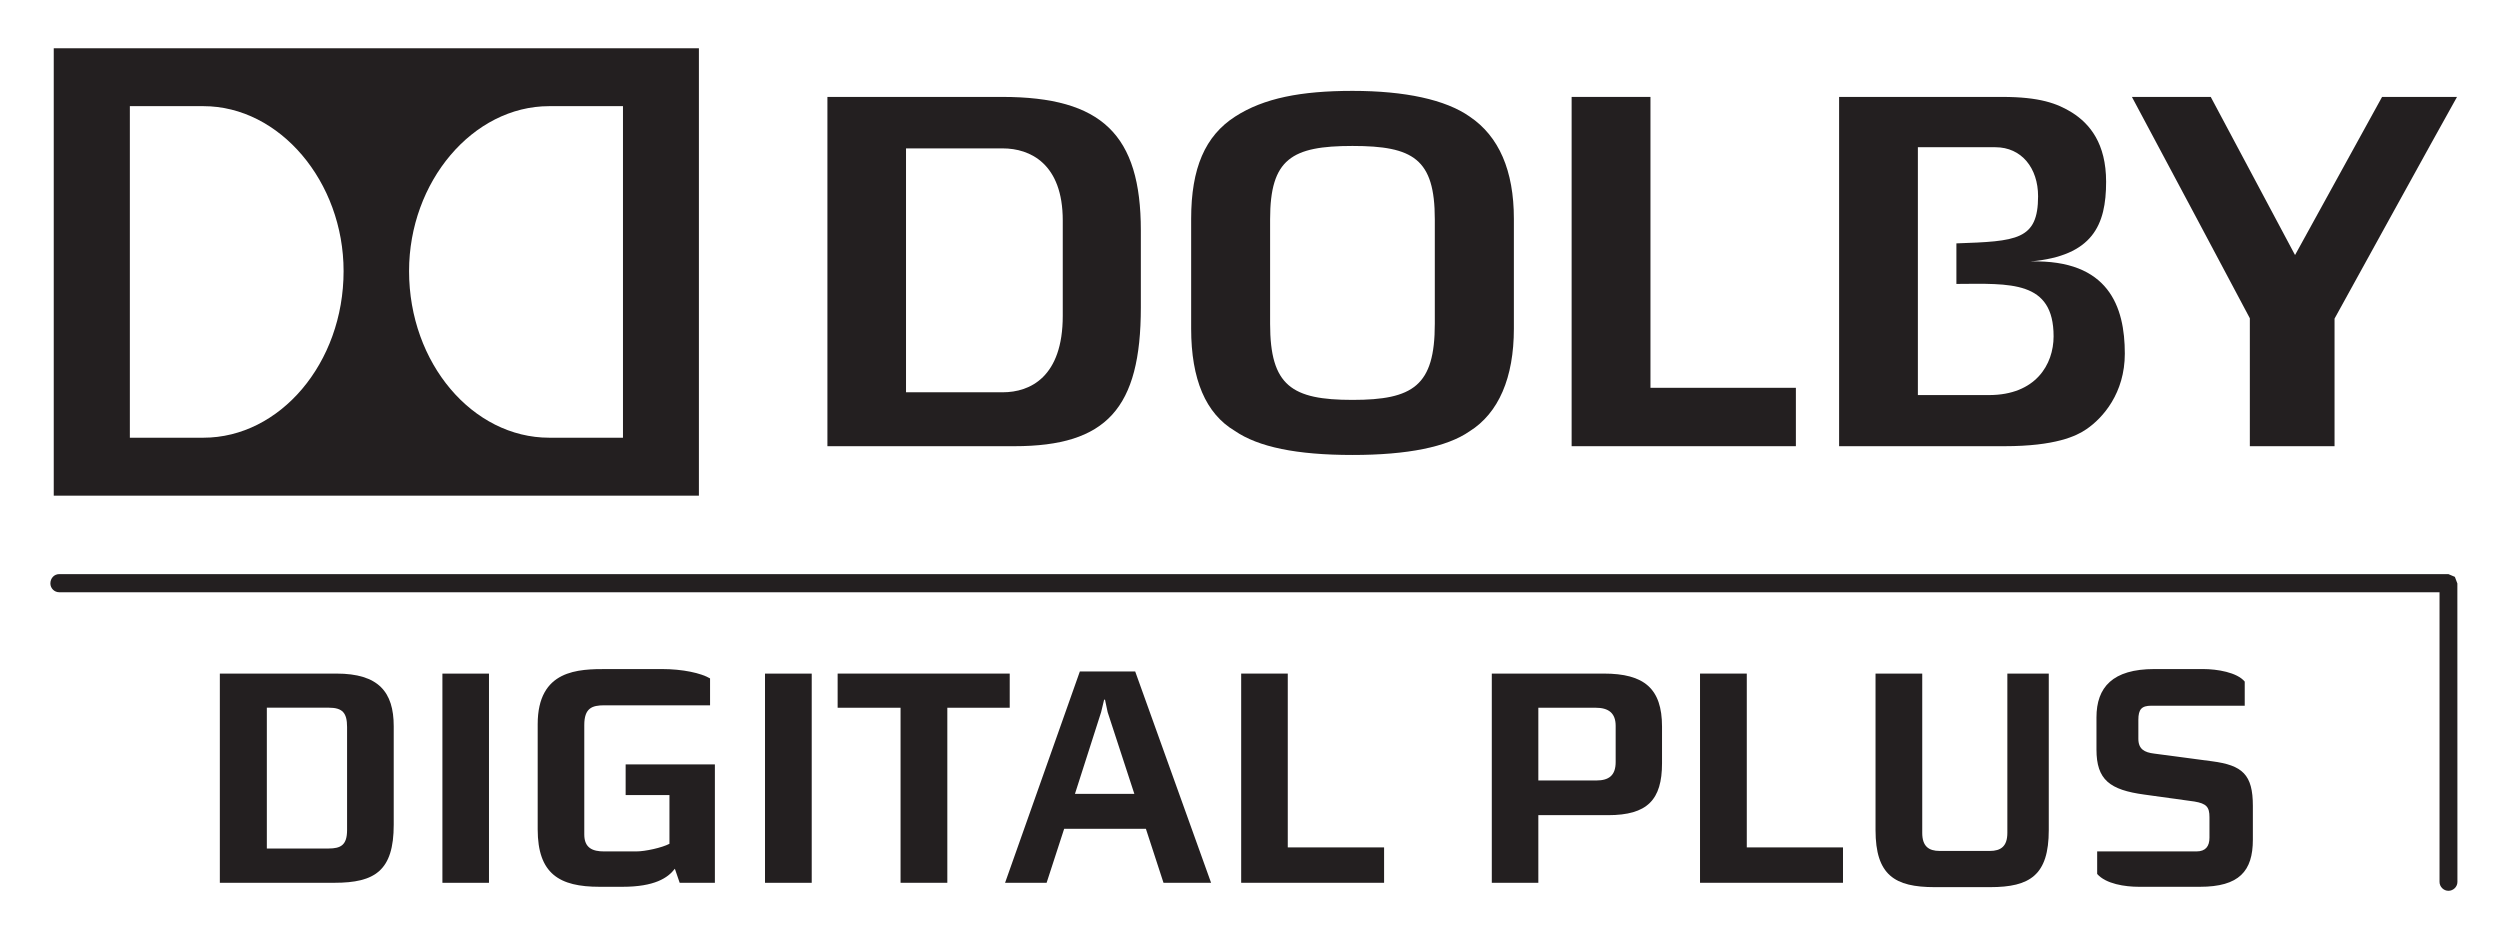
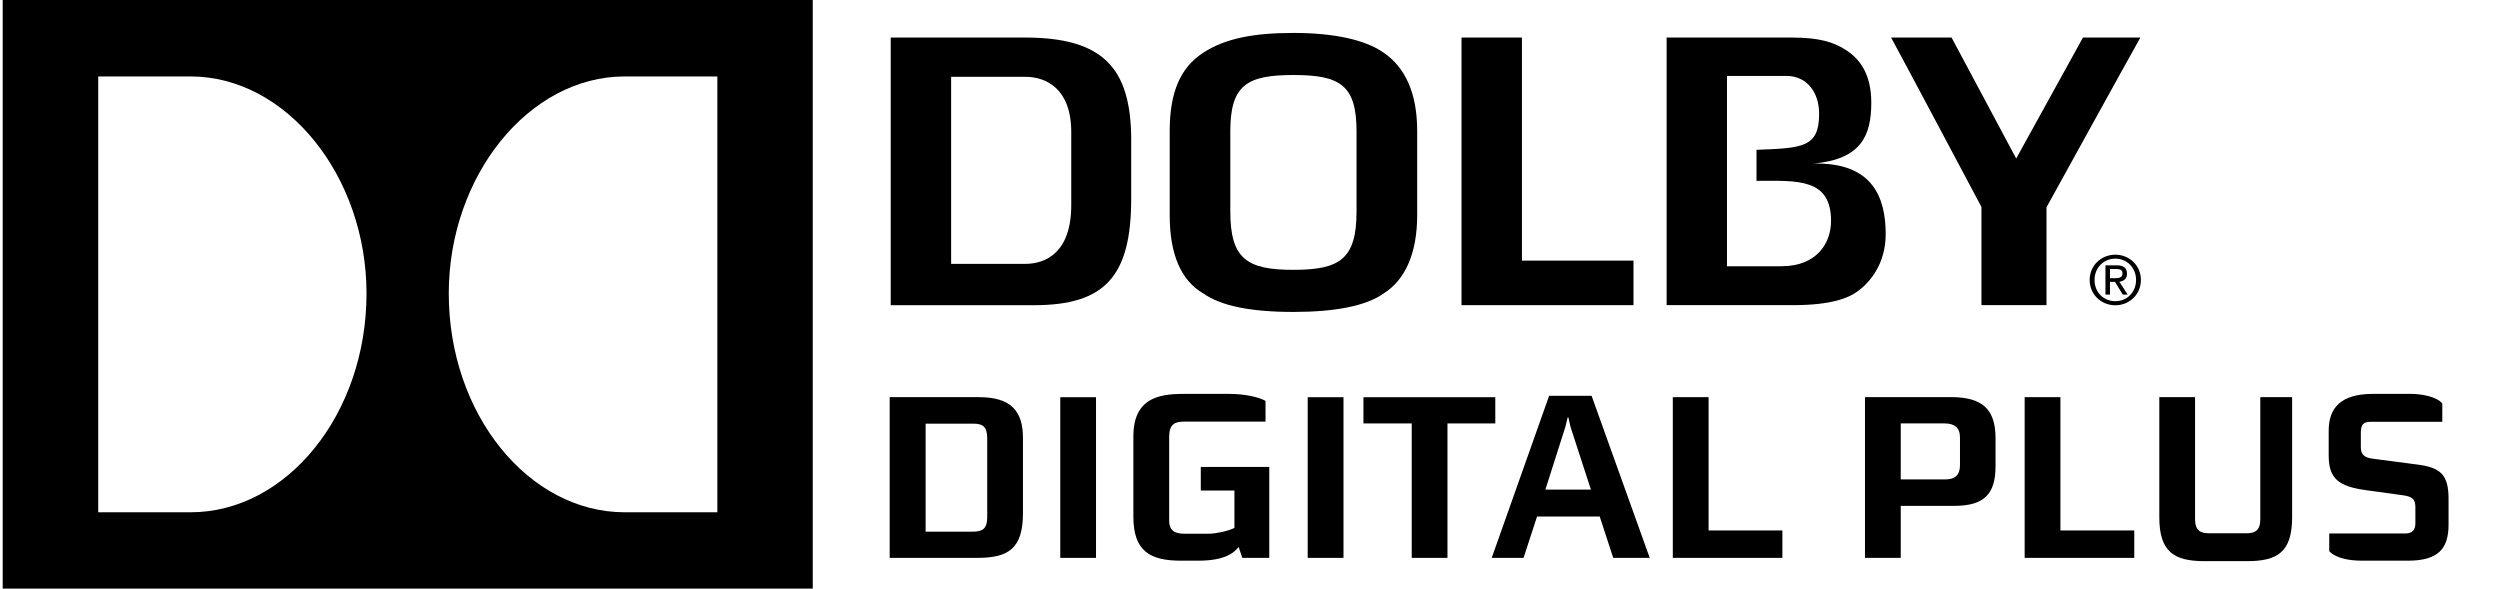
- <svg xmlns="http://www.w3.org/2000/svg" width="53.79" height="20.13" id="svg3080" version="1.1">
-   <defs id="defs3082">
-     </defs>
-   <g id="layer1" transform="translate(-276.9621,-481.2966)">
-     <g id="g80" transform="matrix(1.25,0,0,-1.25,284.4297,496.9394)">
-       <path d="m 0,0 c 0,0.242 -0.077,0.333 -0.314,0.333 l -1.067,0 0,-2.424 1.062,0 C -0.106,-2.091 0,-2.03 0,-1.774 L 0,0 z m -0.217,-2.681 -1.973,0 0,3.601 2.007,0 c 0.725,0 0.986,-0.317 0.986,-0.906 l 0,-1.696 c 0,-0.791 -0.324,-0.999 -1.02,-0.999" style="fill:#231f20;fill-opacity:1;fill-rule:nonzero;stroke:none" id="path82" />
-     </g>
-     <path d="m 286.481,500.291 1.002,0 0,-4.501 -1.002,0 0,4.501 z" style="fill:#231f20;fill-opacity:1;fill-rule:nonzero;stroke:none" id="path84" />
-     <g id="g86" transform="matrix(1.25,0,0,-1.25,291.586,500.2906)">
-       <path d="m 0,0 -0.083,0.242 c -0.119,-0.158 -0.35,-0.311 -0.901,-0.311 l -0.396,0 c -0.689,0 -1.064,0.221 -1.064,0.99 l 0,1.808 c 0,0.944 0.704,0.95 1.194,0.95 l 0.943,0 c 0.359,0 0.674,-0.069 0.83,-0.161 l 0,-0.463 -1.819,0 c -0.213,0 -0.346,-0.048 -0.346,-0.34 l 0,-1.884 c 0,-0.235 0.148,-0.291 0.338,-0.291 l 0.559,0 c 0.152,0 0.438,0.063 0.569,0.131 l 0,0.839 -0.754,0 0,0.528 1.536,0 L 0.606,0 0,0" style="fill:#231f20;fill-opacity:1;fill-rule:nonzero;stroke:none" id="path88" />
-     </g>
-     <path d="m 293.422,500.291 1.005,0 0,-4.501 -1.005,0 0,4.501 z" style="fill:#231f20;fill-opacity:1;fill-rule:nonzero;stroke:none" id="path90" />
-     <g id="g92" transform="matrix(1.25,0,0,-1.25,297.3447,496.5244)">
-       <path d="m 0,0 0,-3.013 -0.805,0 0,3.013 -1.083,0 0,0.588 2.962,0 0,-0.588" style="fill:#231f20;fill-opacity:1;fill-rule:nonzero;stroke:none" id="path94" />
-     </g>
-     <g id="g96" transform="matrix(1.25,0,0,-1.25,300.7947,496.6207)">
-       <path d="m 0,0 -0.046,0.216 -0.015,0 L -0.113,0 l -0.45,-1.405 1.022,0 L 0,0 z m 0.961,-2.936 -0.303,0.929 -1.407,0 -0.302,-0.929 -0.715,0 1.287,3.637 0.953,0 1.306,-3.637" style="fill:#231f20;fill-opacity:1;fill-rule:nonzero;stroke:none" id="path98" />
-     </g>
-     <g id="g100" transform="matrix(1.25,0,0,-1.25,303.6672,500.2906)">
-       <path d="m 0,0 0,3.601 0.802,0 0,-2.992 1.658,0 0,-0.609" style="fill:#231f20;fill-opacity:1;fill-rule:nonzero;stroke:none" id="path102" />
-     </g>
-     <g id="g104" transform="matrix(1.25,0,0,-1.25,311.7247,496.9131)">
-       <path d="m 0,0 c 0,0.221 -0.125,0.311 -0.344,0.311 l -0.987,0 0,-1.252 0.998,0 C -0.115,-0.941 0,-0.853 0,-0.624 L 0,0 z m -0.13,-1.538 -1.201,0 0,-1.164 -0.801,0 0,3.601 1.928,0 c 0.694,0 1.002,-0.256 1.002,-0.912 l 0,-0.632 c 0,-0.63 -0.253,-0.893 -0.928,-0.893" style="fill:#231f20;fill-opacity:1;fill-rule:nonzero;stroke:none" id="path106" />
-     </g>
-     <g id="g108" transform="matrix(1.25,0,0,-1.25,313.5397,500.2906)">
-       <path d="m 0,0 0,3.601 0.805,0 0,-2.992 1.656,0 0,-0.609" style="fill:#231f20;fill-opacity:1;fill-rule:nonzero;stroke:none" id="path110" />
-     </g>
-     <g id="g112" transform="matrix(1.25,0,0,-1.25,319.781,500.3844)">
-       <path d="m 0,0 -0.954,0 c -0.689,0 -1.018,0.207 -1.018,0.983 l 0,2.693 0.804,0 0,-2.742 c 0,-0.23 0.11,-0.311 0.301,-0.311 l 0.861,0 c 0.193,0 0.303,0.081 0.303,0.311 l 0,2.742 0.713,0 0,-2.693 C 1.01,0.207 0.688,0 0,0" style="fill:#231f20;fill-opacity:1;fill-rule:nonzero;stroke:none" id="path114" />
-     </g>
-     <g id="g116" transform="matrix(1.25,0,0,-1.25,324.2947,500.3769)">
-       <path d="m 0,0 -1.048,0 c -0.242,0 -0.569,0.049 -0.72,0.221 l 0,0.388 1.71,0 c 0.157,0 0.223,0.089 0.223,0.235 l 0,0.355 c 0,0.174 -0.051,0.234 -0.26,0.269 L -0.954,1.587 C -1.553,1.668 -1.78,1.842 -1.78,2.363 l 0,0.553 c 0,0.519 0.278,0.832 0.997,0.832 l 0.839,0 c 0.239,0 0.584,-0.056 0.716,-0.216 l 0,-0.415 -1.607,0 c -0.168,0 -0.224,-0.062 -0.224,-0.243 l 0,-0.326 c 0,-0.179 0.105,-0.235 0.271,-0.255 L 0.207,2.161 C 0.734,2.092 0.912,1.932 0.912,1.393 l 0,-0.582 C 0.912,0.27 0.677,0 0,0" style="fill:#231f20;fill-opacity:1;fill-rule:nonzero;stroke:none" id="path118" />
-     </g>
-     <g id="g120" transform="matrix(1.25,0,0,-1.25,329.451,500.2719)">
-       <path d="m 0,0 0,4.986 -40.972,0 c -0.085,0 -0.152,0.07 -0.152,0.151 0,0.092 0.067,0.161 0.152,0.161 l 41.125,0 L 0.264,5.251 0.307,5.137 0.308,0 C 0.308,-0.084 0.237,-0.153 0.153,-0.153 0.071,-0.153 0,-0.084 0,0" style="fill:#231f20;fill-opacity:1;fill-rule:nonzero;stroke:none" id="path122" />
-     </g>
-     <g id="g124" transform="matrix(1.25,0,0,-1.25,328.2147,483.3819)">
-       <path d="M 0,0 -1.498,-2.722 -2.949,0 -4.306,0 c 0.251,-0.463 2.03,-3.81 2.03,-3.81 l 0,-2.202 1.458,0 0,2.196 c 0,0 1.846,3.353 2.108,3.816 L 0,0" style="fill:#231f20;fill-opacity:1;fill-rule:nonzero;stroke:none" id="path126" />
-     </g>
-     <g id="g128" transform="matrix(1.25,0,0,-1.25,290.366,490.7144)">
-       <path d="m 0,0 -1.27,0 c -1.315,0 -2.412,1.281 -2.412,2.868 0,1.537 1.097,2.839 2.412,2.839 L 0,5.707 0,0 z m -7.222,0 -1.266,0 0,5.707 1.266,0 c 1.314,0 2.413,-1.302 2.413,-2.839 C -4.809,1.281 -5.908,0 -7.222,0 m -2.576,-0.998 11.105,0 0,7.702 -11.105,0 0,-7.702 z" style="fill:#231f20;fill-opacity:1;fill-rule:nonzero;stroke:none" id="path130" />
-     </g>
-     <g id="g132" transform="matrix(1.25,0,0,-1.25,308.5847,483.8057)">
-       <path d="M 0,0 C -0.415,0.292 -1.113,0.443 -2.018,0.443 -2.903,0.443 -3.545,0.319 -4.039,0 -4.554,-0.332 -4.795,-0.886 -4.795,-1.759 l 0,-1.891 c 0,-0.873 0.251,-1.462 0.751,-1.759 0.404,-0.278 1.064,-0.415 2.026,-0.415 0.949,0 1.626,0.137 2.015,0.407 0.5,0.313 0.763,0.922 0.763,1.767 l 0,1.891 C 0.76,-0.928 0.503,-0.339 0,0 m -0.601,-3.567 c 0,-1.066 -0.372,-1.309 -1.417,-1.309 -1.046,0 -1.418,0.243 -1.418,1.309 l 0,1.8 c 0,1.04 0.372,1.262 1.418,1.262 1.045,0 1.417,-0.222 1.417,-1.262 l 0,-1.8" style="fill:#231f20;fill-opacity:1;fill-rule:nonzero;stroke:none" id="path134" />
-     </g>
-     <g id="g136" transform="matrix(1.25,0,0,-1.25,298.526,483.3819)">
-       <path d="m 0,0 -3.009,0 0,-6.012 3.218,0 c 1.588,0 2.177,0.651 2.177,2.39 l 0,1.323 C 2.386,-0.65 1.716,0 0,0 m 1.042,-3.768 c 0,-1.053 -0.562,-1.316 -1.033,-1.316 l -1.665,0 0,4.198 1.665,0 c 0.471,0 1.033,-0.263 1.033,-1.24 l 0,-1.642" style="fill:#231f20;fill-opacity:1;fill-rule:nonzero;stroke:none" id="path138" />
-     </g>
-     <g id="g140" transform="matrix(1.25,0,0,-1.25,312.4735,483.3819)">
-       <path d="m 0,0 -1.357,0 0,-6.012 3.86,0 0,1.005 -2.503,0" style="fill:#231f20;fill-opacity:1;fill-rule:nonzero;stroke:none" id="path142" />
-     </g>
-     <g id="g144" transform="matrix(1.25,0,0,-1.25,319.7572,489.7969)">
-       <path d="m 0,0 -1.224,0 0,4.266 1.334,0 c 0.451,0 0.735,-0.359 0.735,-0.844 0,-0.755 -0.367,-0.775 -1.406,-0.811 l 0,-0.698 C 0.368,1.919 1.112,1.975 1.112,1.011 1.112,0.527 0.804,0 0,0 M 0.718,2.3 C 1.785,2.397 2.016,2.925 2.016,3.671 2.016,4.33 1.736,4.669 1.429,4.863 1.173,5.022 0.868,5.132 0.228,5.132 l -2.808,0 0,-6.012 2.846,0 c 0.875,0 1.239,0.174 1.41,0.292 0.286,0.194 0.662,0.623 0.662,1.301 0,0.811 -0.279,1.621 -1.62,1.587" style="fill:#231f20;fill-opacity:1;fill-rule:nonzero;stroke:none" id="path146" />
-     </g>
-   </g>
+ <svg xmlns="http://www.w3.org/2000/svg" version="1.1" id="svg2" x="0px" y="0px" width="364.5px" height="85.816px" viewBox="0 0 364.5 85.816" enable-background="new 0 0 364.5 85.816" xml:space="preserve">
+   <path id="path239" d="M143.936,63.907c0-1.565-0.516-2.14-2.037-2.14h-6.941v15.747h6.91c1.393,0,2.068-0.44,2.068-2.101V63.907  L143.936,63.907z M142.512,81.337h-12.797V57.906h13.037c4.703,0,6.395,2.1,6.395,5.923v10.995  C149.146,79.952,147.055,81.337,142.512,81.337" />
+   <rect id="rect241" x="154.588" y="57.914" width="5.211" height="23.423" />
+   <path id="path243" d="M181.131,81.337l-0.539-1.589c-0.783,1.015-2.281,1.998-5.863,1.998h-2.572c-4.469,0-6.91-1.385-6.91-6.395  V63.593c0-6.088,4.574-6.166,7.756-6.166h6.131c2.336,0,4.365,0.448,5.379,1.022v3.02h-11.813c-1.389,0-2.234,0.331-2.234,2.234  v12.223c0,1.518,0.943,1.888,2.197,1.888h3.619c0.99,0,2.852-0.401,3.697-0.842v-5.451h-4.904v-3.444h9.984v13.261H181.131  L181.131,81.337z" />
+   <rect id="rect245" x="190.662" y="57.914" width="5.219" height="23.423" />
+   <polygon id="polygon247" points="211.041,61.736 211.041,81.337 205.83,81.337 205.83,61.736 198.791,61.736 198.791,57.914   218.014,57.914 218.014,61.736 " />
+   <path id="path249" d="M228.982,62.24l-0.314-1.385h-0.1l-0.338,1.385l-2.914,9.147h6.639L228.982,62.24z M235.207,81.337  l-1.967-6.025h-9.139l-1.967,6.025h-4.641l8.369-23.627h6.193l8.475,23.627H235.207z" />
+   <polygon id="polygon251" points="243.895,81.337 243.895,57.906 249.113,57.906 249.113,77.341 259.873,77.341 259.873,81.337 " />
+   <path id="path253" d="M285.766,63.797c0-1.455-0.811-2.061-2.227-2.061h-6.41V69.9h6.473c1.416,0,2.164-0.613,2.164-2.068V63.797z   M284.924,73.755h-7.795v7.582h-5.215V57.898h12.529c4.508,0,6.506,1.699,6.506,5.978v4.09  C290.949,72.024,289.313,73.755,284.924,73.755" />
+   <polygon id="polygon255" points="295.195,81.337 295.195,57.906 300.41,57.906 300.41,77.341 311.178,77.341 311.178,81.337 " />
+   <path id="path257" d="M327.631,81.816h-6.205c-4.459,0-6.598-1.36-6.598-6.402V57.898h5.213v17.854c0,1.495,0.709,1.998,1.959,1.998  h5.6c1.244,0,1.951-0.503,1.951-1.998V57.898h4.641v17.516C334.191,80.456,332.1,81.816,327.631,81.816" />
+   <path id="path259" d="M351.078,81.746h-6.803c-1.566,0-3.697-0.308-4.672-1.385v-2.58h11.105c1.021,0,1.455-0.534,1.455-1.494V73.99  c0-1.116-0.346-1.557-1.699-1.762l-5.576-0.771c-3.902-0.551-5.365-1.667-5.365-5.018v-3.634c0-3.383,1.811-5.38,6.482-5.38h5.441  c1.559,0,3.791,0.377,4.641,1.399v2.675h-10.43c-1.084,0-1.447,0.393-1.447,1.588v2.14c0,1.148,0.678,1.519,1.746,1.652l6.475,0.849  c3.42,0.44,4.568,1.495,4.568,5.011v3.752C357,80.016,355.482,81.746,351.078,81.746" />
+   <path id="path263" d="M303.697,5.474l-9.736,17.638l-9.424-17.638h-8.816c1.637,2.981,13.174,24.701,13.174,24.701v14.311h9.486  c0-1.938,0-14.264,0-14.264s11.986-21.743,13.686-24.748H303.697L303.697,5.474z" />
+   <path id="path265" d="M104.59,74.69H91.079c-13.974,0-25.649-14.267-25.649-31.898c0-17.138,11.675-31.647,25.649-31.647h13.511  V74.69z M27.789,74.69H14.322V11.146h13.466c13.967,0,25.65,14.509,25.65,31.647C53.439,60.424,41.756,74.69,27.789,74.69   M0.393,85.816H118.5V0H0.393V85.816z" />
+   <path id="path267" d="M201.686,7.645c-2.691-1.864-7.221-2.843-13.104-2.843c-5.75,0-9.926,0.787-13.119,2.867  c-3.352,2.146-4.92,5.772-4.92,11.42V31.37c0,5.687,1.631,9.506,4.889,11.413c2.627,1.828,6.904,2.697,13.15,2.697  c6.166,0,10.57-0.893,13.088-2.65c3.256-2.021,4.955-5.966,4.955-11.46V19.089C206.625,13.709,204.965,9.859,201.686,7.645   M197.783,30.832c0,6.917-2.406,8.51-9.201,8.51c-6.781,0-9.203-1.593-9.203-8.51V19.144c0-6.748,2.422-8.207,9.203-8.207  c6.795,0,9.201,1.459,9.201,8.207V30.832z" />
+   <path id="path269" d="M149.412,5.474h-19.545v39.023h20.918c10.299,0,14.143-4.203,14.143-15.521v-8.577  C164.928,9.662,160.578,5.474,149.412,5.474 M156.189,29.911c0,6.835-3.65,8.562-6.701,8.562h-10.813V11.2h10.813  c3.051,0,6.701,1.723,6.701,8.077V29.911z" />
+   <polygon id="polygon271" points="221.898,5.474 213.09,5.474 213.09,44.493 238.164,44.493 238.164,37.997 221.898,37.997 " />
+   <path id="path273" d="M307.637,41.096h0.732l1.133,1.86h0.715l-1.211-1.88c0.637-0.079,1.109-0.417,1.109-1.168  c0-0.846-0.488-1.223-1.51-1.223h-1.629v4.271h0.66V41.096z M307.637,39.224h0.873c0.756,0,0.945,0.229,0.945,0.63  c0,0.476-0.244,0.707-1.055,0.707h-0.764V39.224L307.637,39.224z M304.672,40.813c0,2.144,1.715,3.697,3.744,3.697  c2.014,0,3.729-1.554,3.729-3.697c0-2.127-1.715-3.681-3.729-3.681C306.387,37.132,304.672,38.686,304.672,40.813 M311.438,40.813  c0,1.806-1.322,3.099-3.021,3.099c-1.715,0-3.035-1.293-3.035-3.099c0-1.766,1.32-3.103,3.035-3.103  C310.115,37.71,311.438,39.047,311.438,40.813" />
+   <path id="path275" d="M259.746,38.818h-7.951v-0.039V11.09v-0.023h8.658c2.943,0,4.775,2.336,4.775,5.521  c0,4.892-2.375,5.01-9.131,5.254v4.526c6.023-0.023,10.869-0.39,10.869,5.855C266.967,35.362,264.961,38.818,259.746,38.818   M264.418,23.848c6.922-0.63,8.416-4.027,8.416-8.892c0-4.311-1.816-6.501-3.807-7.731c-1.668-1.043-3.65-1.75-7.795-1.75h-18.238  v39.015h18.482c5.678,0,8.039-1.112,9.146-1.867c1.881-1.259,4.311-4.035,4.311-8.483C274.934,28.896,273.117,23.654,264.418,23.848  " />
</svg>
